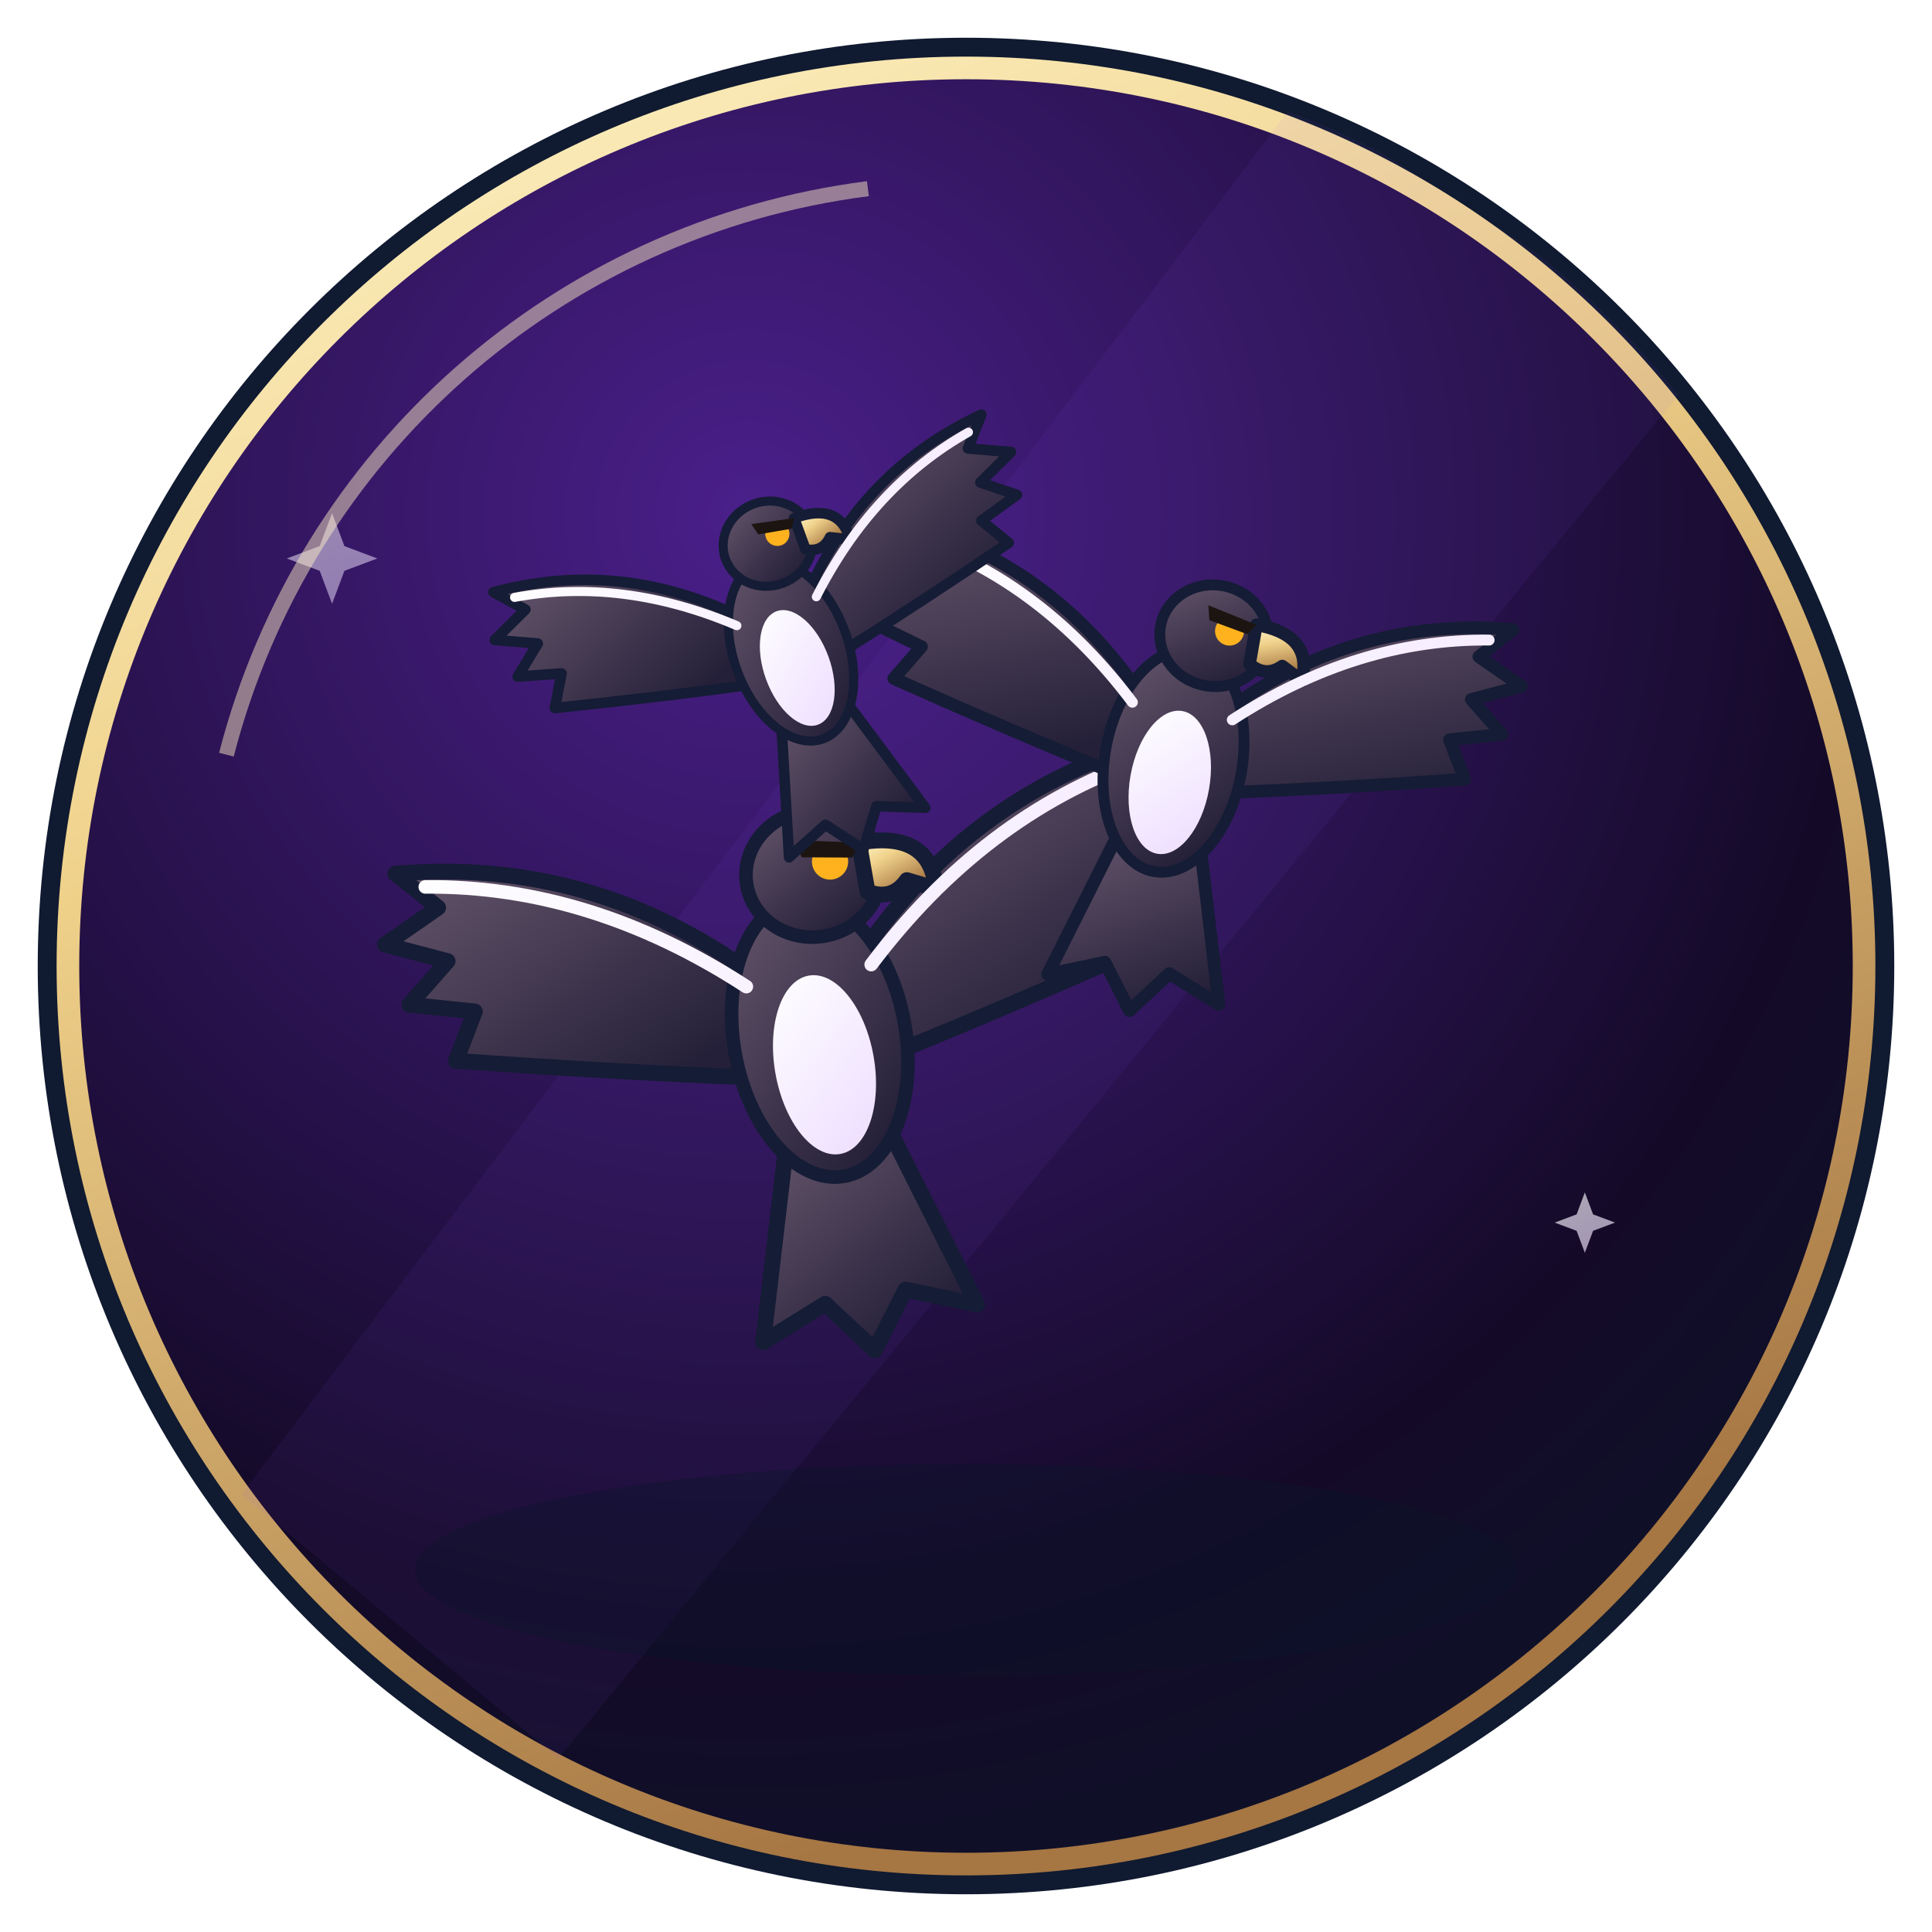
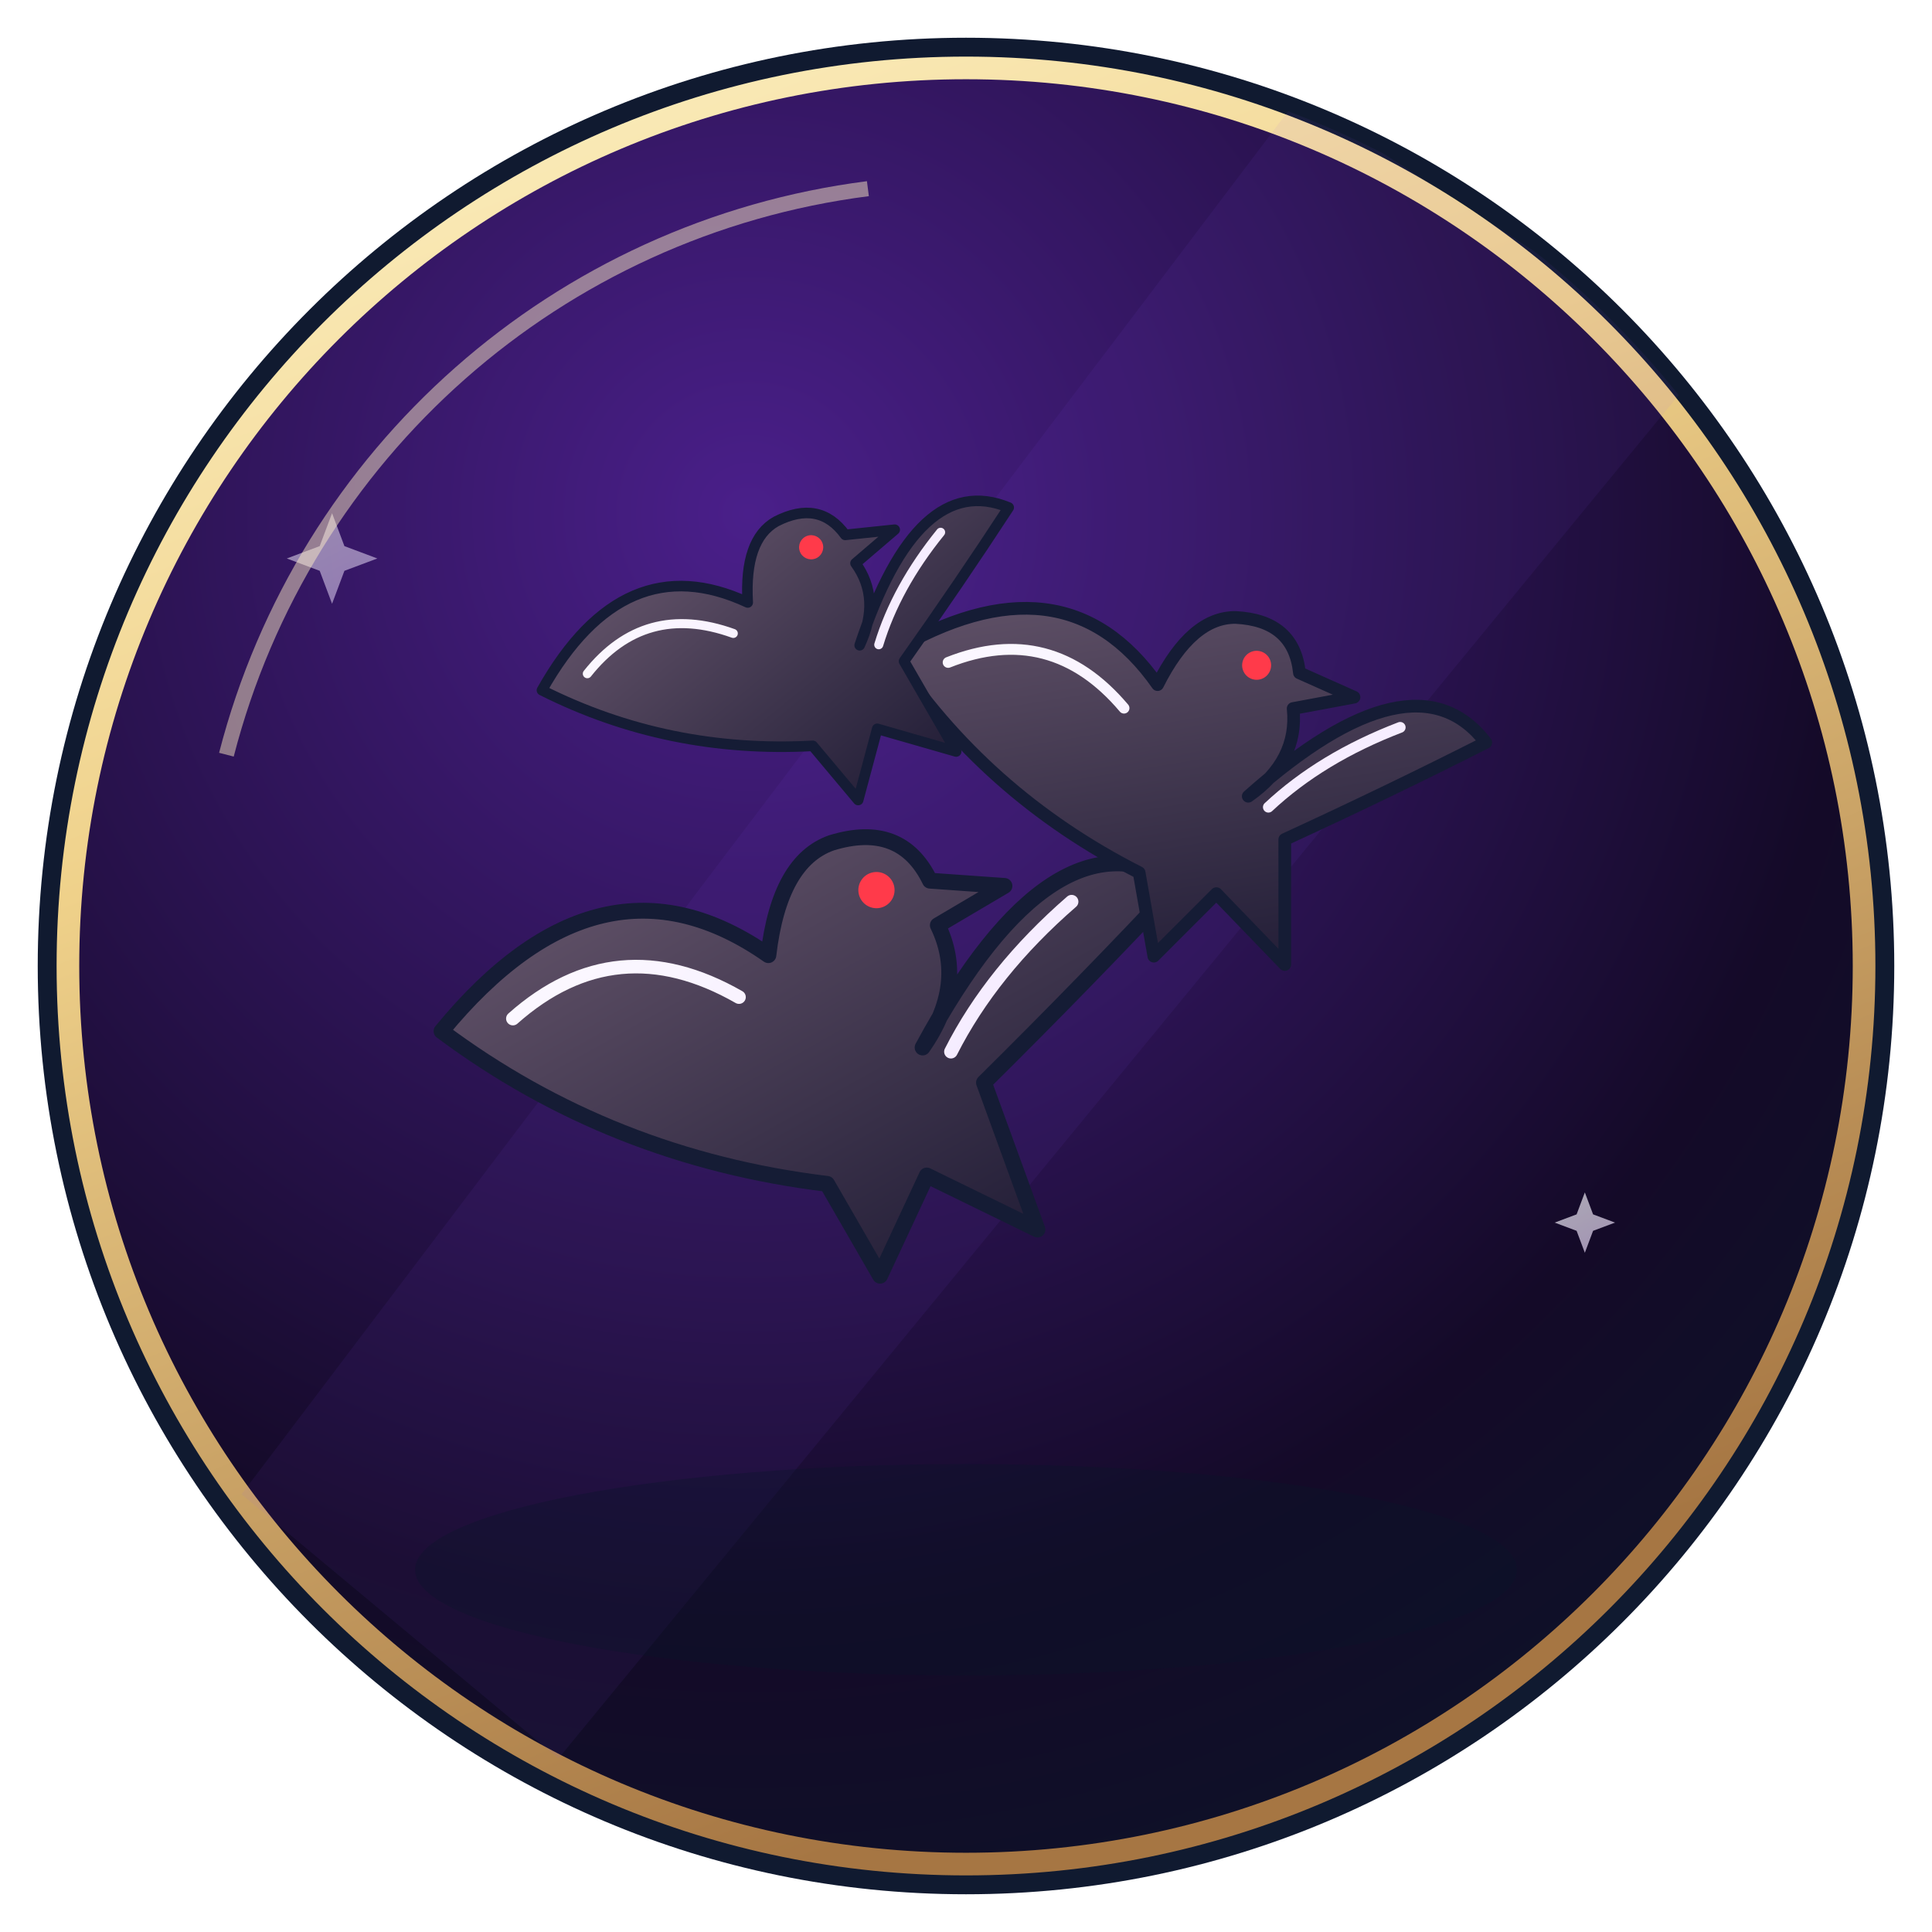
<svg xmlns="http://www.w3.org/2000/svg" width="192" height="192" viewBox="0 0 256 256">
  <defs>
    <radialGradient id="back" cx=".38" cy=".25" r=".85">
      <stop stop-color="#4a1f8a" />
      <stop offset=".72" stop-color="#140a28" />
      <stop offset="1" stop-color="#0c1328" />
    </radialGradient>
    <linearGradient id="main" x2=".8" y2="1">
      <stop stop-color="#f0e2ff" />
      <stop offset=".38" stop-color="#8a4dff" />
      <stop offset="1" stop-color="#4a1f8a" />
    </linearGradient>
    <linearGradient id="light" x2=".5" y2="1">
      <stop stop-color="#ffffff" />
      <stop offset="1" stop-color="#f0e2ff" />
    </linearGradient>
    <linearGradient id="metal" x2=".8" y2="1">
      <stop stop-color="#ffffff" />
      <stop offset=".36" stop-color="#d9edf3" />
      <stop offset="1" stop-color="#8a4dff" />
    </linearGradient>
    <linearGradient id="gold" x2=".4" y2="1">
      <stop stop-color="#fff5cb" />
      <stop offset=".4" stop-color="#efd18a" />
      <stop offset="1" stop-color="#a67643" />
    </linearGradient>
    <linearGradient id="rock" x2=".6" y2="1">
      <stop stop-color="#66566c" />
      <stop offset="1" stop-color="#252039" />
    </linearGradient>
    <radialGradient id="orb" cx=".32" cy=".23" r=".85">
      <stop stop-color="#ffffff" />
      <stop offset=".3" stop-color="#f0e2ff" />
      <stop offset=".58" stop-color="#8a4dff" />
      <stop offset="1" stop-color="#4a1f8a" />
    </radialGradient>
    <linearGradient id="main_stroke" gradientUnits="userSpaceOnUse" x1="-64" y1="-80" x2="64" y2="80">
      <stop stop-color="#f0e2ff" />
      <stop offset="1" stop-color="#8a4dff" />
    </linearGradient>
    <linearGradient id="light_stroke" gradientUnits="userSpaceOnUse" x1="-64" y1="-80" x2="64" y2="80">
      <stop stop-color="#ffffff" />
      <stop offset="1" stop-color="#f0e2ff" />
    </linearGradient>
    <linearGradient id="gold_stroke" gradientUnits="userSpaceOnUse" x1="-64" y1="-80" x2="64" y2="80">
      <stop stop-color="#fff5cb" />
      <stop offset="1" stop-color="#d6ac60" />
    </linearGradient>
    <clipPath id="disc">
      <circle cx="128" cy="128" r="121" />
    </clipPath>
  </defs>
  <circle cx="128" cy="128" r="123" fill="#101a30" />
  <circle cx="128" cy="128" r="119" fill="url(#back)" stroke="url(#gold)" stroke-width="3" />
  <g clip-path="url(#disc)">
    <path d="M32 198 L172 13 L226 48 L74 233Z" fill="#8a4dff" opacity=".065" />
    <ellipse cx="128" cy="208" rx="73" ry="14" fill="#081329" opacity=".35" />
    <g transform="translate(128 124) rotate(0) scale(1)" opacity="1">
      <g transform="translate(-20 10) rotate(-10) scale(0.6)" opacity="1">
-         <path d="M8 -6 Q40 -42 86 -46 L78 -37 L91 -31 L78 -25 L88 -17 L74 -13 L80 -3 Q44 6 16 12Z" fill="url(#rock)" stroke="#151c35" stroke-width="3.5" stroke-linejoin="round" stroke-linecap="round" />
-         <path d="M-8 -6 Q-40 -42 -86 -46 L-78 -37 L-91 -31 L-78 -25 L-88 -17 L-74 -13 L-80 -3 Q-44 6 -16 12Z" fill="url(#rock)" stroke="#151c35" stroke-width="3.5" stroke-linejoin="round" stroke-linecap="round" />
-         <path d="M-12 30 L-24 70 L-9 64 L0 76 L9 64 L24 70 L12 30Z" fill="url(#rock)" stroke="#151c35" stroke-width="3.5" stroke-linejoin="round" stroke-linecap="round" />
-         <ellipse cx="0" cy="6" rx="19" ry="31" fill="url(#rock)" stroke="#151c35" stroke-width="3" />
-         <ellipse cx="0" cy="12" rx="11" ry="20" fill="url(#light)" stroke="none" stroke-width="3" />
-         <ellipse cx="5" cy="-30" rx="15" ry="14" fill="url(#rock)" stroke="#151c35" stroke-width="3" />
-         <path d="M16 -35 Q32 -35 31 -22 L25 -25 Q21 -21 16 -24Z" fill="url(#gold)" stroke="#151c35" stroke-width="3.5" stroke-linejoin="round" stroke-linecap="round" />
-         <ellipse cx="9" cy="-32" rx="4" ry="4" fill="#ffb21e" stroke="none" stroke-width="3" />
-         <path d="M2 -38 L16 -35 L14 -32 L3 -34Z" fill="#1b1410" stroke="none" stroke-width="3.5" stroke-linejoin="round" stroke-linecap="round" />
-         <path d="M14 -8 Q44 -36 80 -42 M-14 -8 Q-44 -36 -80 -42" fill="none" stroke="url(#light_stroke)" stroke-width="3" stroke-linejoin="round" stroke-linecap="round" />
+         <path d="M-82 -10 Q-40 -46 -8 -14 Q-2 -34 10 -36 Q26 -38 30 -24 L46 -20 L30 -14 Q34 0 22 12 Q60 -36 84 -14 Q60 4 34 22 L40 56 L18 40 L4 60 L-4 38 Q-50 24 -82 -10Z" fill="url(#rock)" stroke="#151c35" stroke-width="3.5" stroke-linejoin="round" stroke-linecap="round" />
+         <ellipse cx="18" cy="-24" rx="4" ry="4" fill="#ff3a4a" stroke="none" stroke-width="3" />
+         <path d="M-66 -10 Q-40 -26 -16 -6 M60 -14 Q40 -2 28 14" fill="none" stroke="url(#light_stroke)" stroke-width="3" stroke-linejoin="round" stroke-linecap="round" />
      </g>
      <g transform="translate(28 -26) rotate(10) scale(0.48)" opacity="1">
-         <path d="M8 -6 Q40 -42 86 -46 L78 -37 L91 -31 L78 -25 L88 -17 L74 -13 L80 -3 Q44 6 16 12Z" fill="url(#rock)" stroke="#151c35" stroke-width="3.5" stroke-linejoin="round" stroke-linecap="round" />
-         <path d="M-8 -6 Q-40 -42 -86 -46 L-78 -37 L-91 -31 L-78 -25 L-88 -17 L-74 -13 L-80 -3 Q-44 6 -16 12Z" fill="url(#rock)" stroke="#151c35" stroke-width="3.5" stroke-linejoin="round" stroke-linecap="round" />
-         <path d="M-12 30 L-24 70 L-9 64 L0 76 L9 64 L24 70 L12 30Z" fill="url(#rock)" stroke="#151c35" stroke-width="3.5" stroke-linejoin="round" stroke-linecap="round" />
-         <ellipse cx="0" cy="6" rx="19" ry="31" fill="url(#rock)" stroke="#151c35" stroke-width="3" />
-         <ellipse cx="0" cy="12" rx="11" ry="20" fill="url(#light)" stroke="none" stroke-width="3" />
-         <ellipse cx="5" cy="-30" rx="15" ry="14" fill="url(#rock)" stroke="#151c35" stroke-width="3" />
-         <path d="M16 -35 Q32 -35 31 -22 L25 -25 Q21 -21 16 -24Z" fill="url(#gold)" stroke="#151c35" stroke-width="3.5" stroke-linejoin="round" stroke-linecap="round" />
-         <ellipse cx="9" cy="-32" rx="4" ry="4" fill="#ffb21e" stroke="none" stroke-width="3" />
-         <path d="M2 -38 L16 -35 L14 -32 L3 -34Z" fill="#1b1410" stroke="none" stroke-width="3.5" stroke-linejoin="round" stroke-linecap="round" />
-         <path d="M14 -8 Q44 -36 80 -42 M-14 -8 Q-44 -36 -80 -42" fill="none" stroke="url(#light_stroke)" stroke-width="3" stroke-linejoin="round" stroke-linecap="round" />
+         <path d="M-82 -10 Q-40 -46 -8 -14 Q-2 -34 10 -36 Q26 -38 30 -24 L46 -20 L30 -14 Q34 0 22 12 Q60 -36 84 -14 Q60 4 34 22 L40 56 L18 40 L4 60 L-4 38 Q-50 24 -82 -10Z" fill="url(#rock)" stroke="#151c35" stroke-width="3.5" stroke-linejoin="round" stroke-linecap="round" />
+         <ellipse cx="18" cy="-24" rx="4" ry="4" fill="#ff3a4a" stroke="none" stroke-width="3" />
+         <path d="M-66 -10 Q-40 -26 -16 -6 M60 -14 Q40 -2 28 14" fill="none" stroke="url(#light_stroke)" stroke-width="3" stroke-linejoin="round" stroke-linecap="round" />
      </g>
      <g transform="translate(-24 -40) rotate(-20) scale(0.4)" opacity="1">
-         <path d="M8 -6 Q40 -42 86 -46 L78 -37 L91 -31 L78 -25 L88 -17 L74 -13 L80 -3 Q44 6 16 12Z" fill="url(#rock)" stroke="#151c35" stroke-width="3.5" stroke-linejoin="round" stroke-linecap="round" />
-         <path d="M-8 -6 Q-40 -42 -86 -46 L-78 -37 L-91 -31 L-78 -25 L-88 -17 L-74 -13 L-80 -3 Q-44 6 -16 12Z" fill="url(#rock)" stroke="#151c35" stroke-width="3.5" stroke-linejoin="round" stroke-linecap="round" />
-         <path d="M-12 30 L-24 70 L-9 64 L0 76 L9 64 L24 70 L12 30Z" fill="url(#rock)" stroke="#151c35" stroke-width="3.5" stroke-linejoin="round" stroke-linecap="round" />
-         <ellipse cx="0" cy="6" rx="19" ry="31" fill="url(#rock)" stroke="#151c35" stroke-width="3" />
-         <ellipse cx="0" cy="12" rx="11" ry="20" fill="url(#light)" stroke="none" stroke-width="3" />
-         <ellipse cx="5" cy="-30" rx="15" ry="14" fill="url(#rock)" stroke="#151c35" stroke-width="3" />
-         <path d="M16 -35 Q32 -35 31 -22 L25 -25 Q21 -21 16 -24Z" fill="url(#gold)" stroke="#151c35" stroke-width="3.5" stroke-linejoin="round" stroke-linecap="round" />
-         <ellipse cx="9" cy="-32" rx="4" ry="4" fill="#ffb21e" stroke="none" stroke-width="3" />
-         <path d="M2 -38 L16 -35 L14 -32 L3 -34Z" fill="#1b1410" stroke="none" stroke-width="3.5" stroke-linejoin="round" stroke-linecap="round" />
-         <path d="M14 -8 Q44 -36 80 -42 M-14 -8 Q-44 -36 -80 -42" fill="none" stroke="url(#light_stroke)" stroke-width="3" stroke-linejoin="round" stroke-linecap="round" />
+         <path d="M-82 -10 Q-40 -46 -8 -14 Q-2 -34 10 -36 Q26 -38 30 -24 L46 -20 L30 -14 Q34 0 22 12 Q60 -36 84 -14 Q60 4 34 22 L40 56 L18 40 L4 60 L-4 38 Q-50 24 -82 -10Z" fill="url(#rock)" stroke="#151c35" stroke-width="3.5" stroke-linejoin="round" stroke-linecap="round" />
+         <ellipse cx="18" cy="-24" rx="4" ry="4" fill="#ff3a4a" stroke="none" stroke-width="3" />
+         <path d="M-66 -10 Q-40 -26 -16 -6 M60 -14 Q40 -2 28 14" fill="none" stroke="url(#light_stroke)" stroke-width="3" stroke-linejoin="round" stroke-linecap="round" />
      </g>
    </g>
    <g transform="translate(44 74) rotate(0) scale(1)" opacity="0.5">
      <g transform="translate(0 0) rotate(0) scale(0.2727273)" opacity="1">
        <path d="M0 -22 L6 -6 L22 0 L6 6 L0 22 L-6 6 L-22 0 L-6 -6Z" fill="url(#light)" stroke="none" stroke-width="3.5" stroke-linejoin="round" stroke-linecap="round" />
      </g>
    </g>
    <g transform="translate(210 162) rotate(0) scale(1)" opacity="0.65">
      <g transform="translate(0 0) rotate(0) scale(0.1818182)" opacity="1">
        <path d="M0 -22 L6 -6 L22 0 L6 6 L0 22 L-6 6 L-22 0 L-6 -6Z" fill="url(#light)" stroke="none" stroke-width="3.5" stroke-linejoin="round" stroke-linecap="round" />
      </g>
    </g>
  </g>
  <path d="M30 100 A101 101 0 0 1 115 25" fill="none" stroke="#ffefc5" stroke-width="2" opacity=".48" />
</svg>
